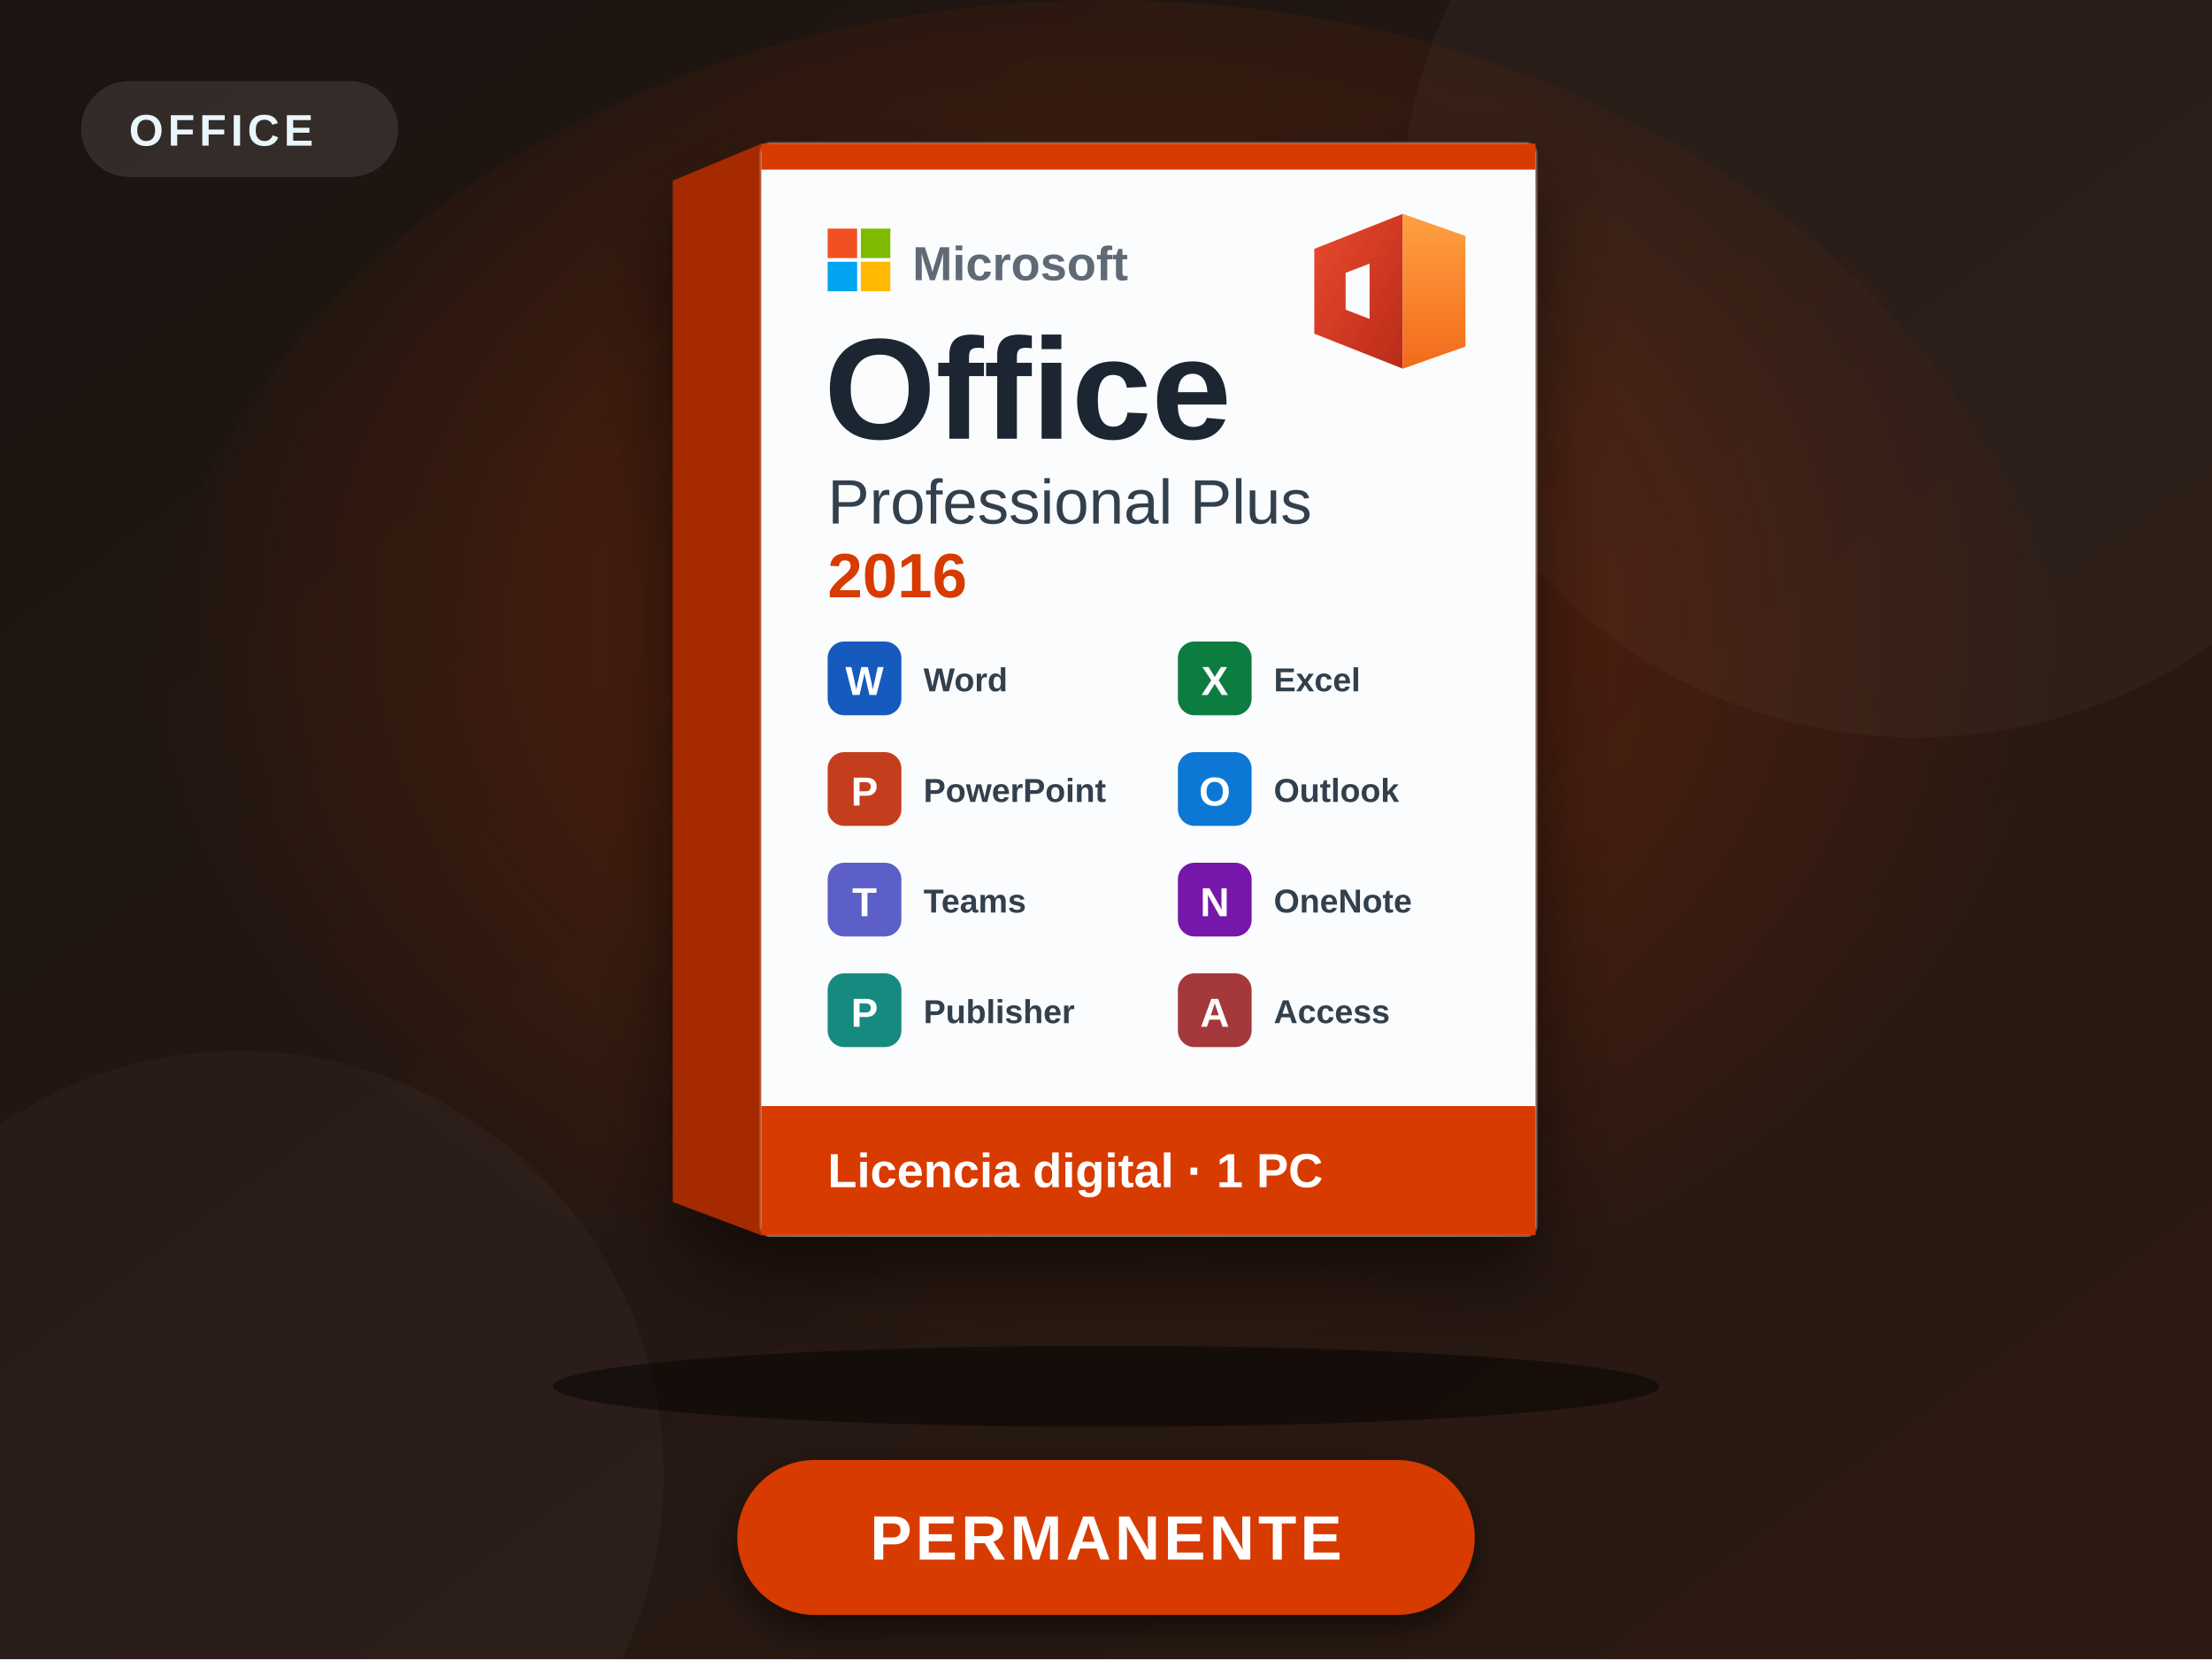
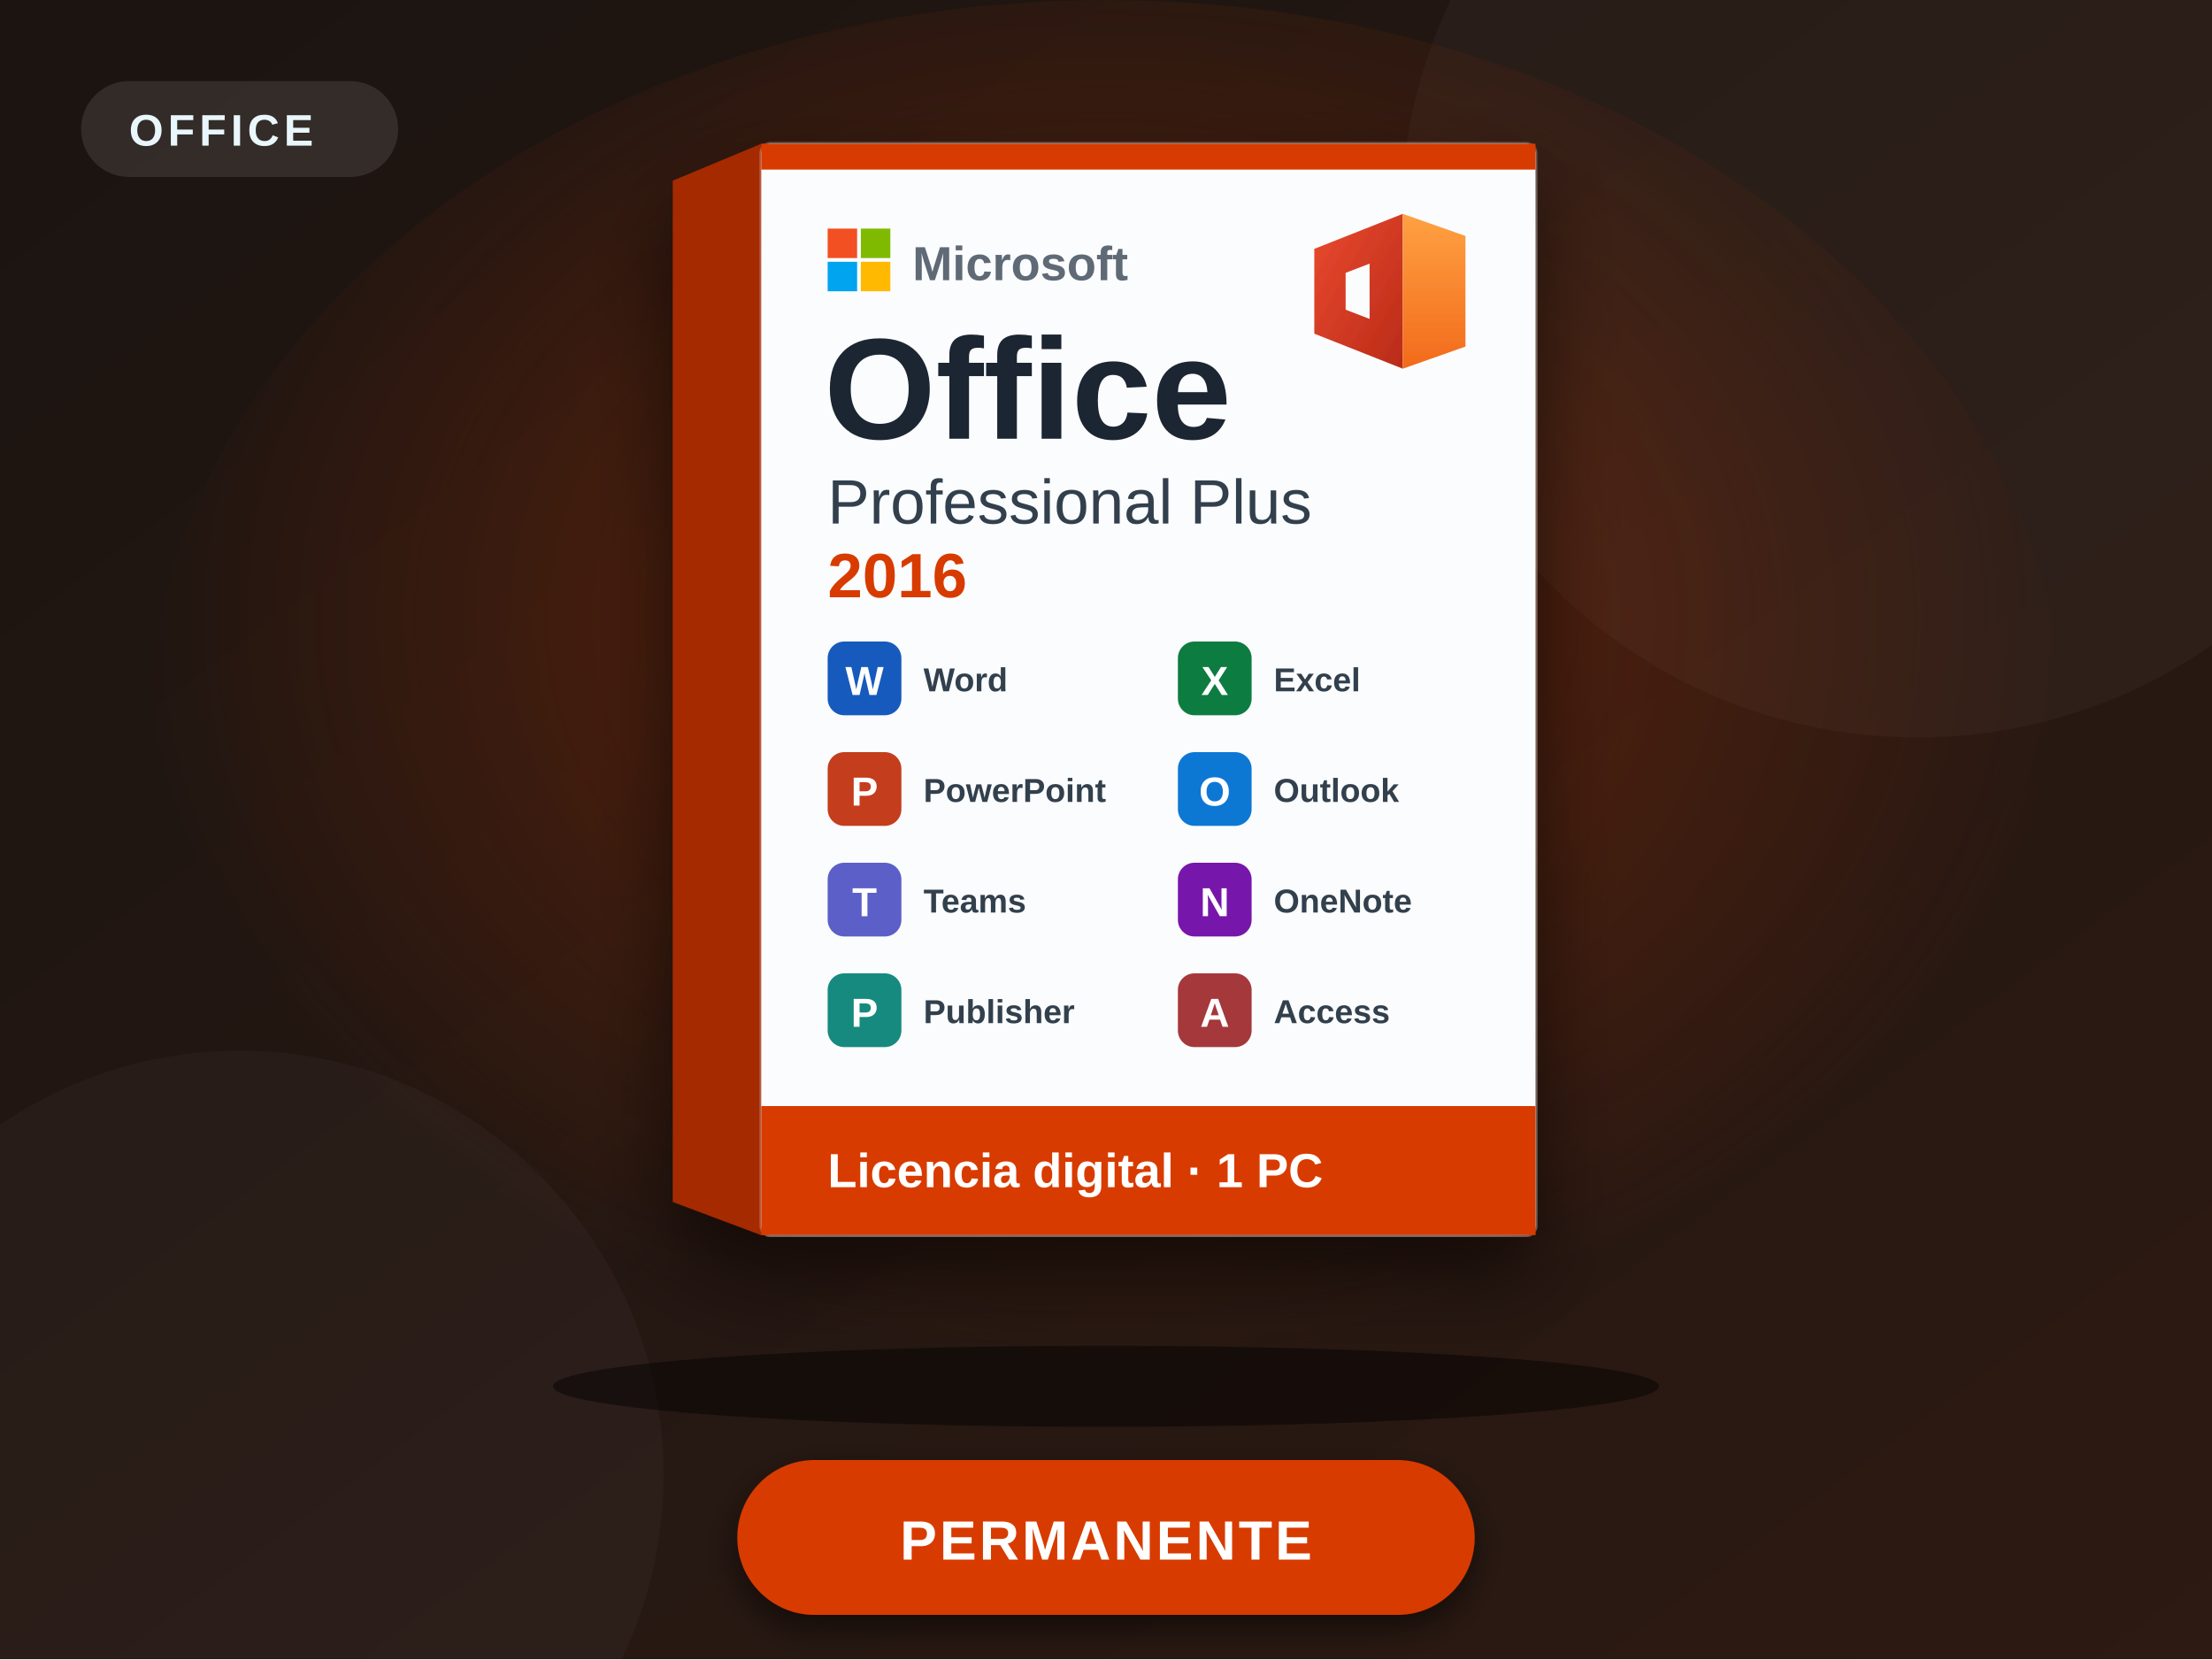
<svg xmlns="http://www.w3.org/2000/svg" viewBox="0 0 1200 900" role="img" aria-label="OFFICE PERMANENTE">
  <defs>
    <linearGradient id="bg" x1="0" y1="0" x2="1" y2="1">
      <stop offset="0" stop-color="#1b1411" />
      <stop offset="1" stop-color="#2d1a12" />
    </linearGradient>
    <radialGradient id="gl" cx=".5" cy=".42" r=".5">
      <stop offset="0" stop-color="#D83B01" stop-opacity="0.38" />
      <stop offset="1" stop-color="#D83B01" stop-opacity="0" />
    </radialGradient>
    <filter id="sh" x="-30%" y="-20%" width="160%" height="160%">
      <feDropShadow dx="0" dy="22" stdDeviation="22" flood-color="#000" flood-opacity="0.6" />
    </filter>
    <filter id="ms" x="-30%" y="-30%" width="160%" height="180%">
      <feDropShadow dx="0" dy="8" stdDeviation="9" flood-color="#000" flood-opacity="0.5" />
    </filter>
  </defs>
  <rect width="1200" height="900" fill="url(#bg)" />
  <circle cx="1040" cy="120" r="280" fill="#ffffff" opacity="0.035" />
  <circle cx="130" cy="800" r="230" fill="#ffffff" opacity="0.03" />
  <ellipse cx="600" cy="400" rx="520" ry="400" fill="url(#gl)" />
  <ellipse cx="600" cy="752" rx="300" ry="22" fill="#000" opacity="0.45" />
  <g filter="url(#sh)">
    <path d="M413 78 L365 98 V652 L413 670Z" fill="#a52c00" />
    <rect x="413" y="78" width="420" height="592" rx="5" fill="#fbfcfd" />
    <path d="M413 78 H833 L583 670 H413Z" fill="#fff" opacity=".10" />
    <rect x="413" y="78" width="420" height="592" rx="5" fill="none" stroke="#ffffff" stroke-opacity="0.22" stroke-width="2" />
    <rect x="413" y="78" width="420" height="14" fill="#D83B01" />
    <g>
      <rect x="449" y="124" width="15.98" height="15.98" fill="#f25022" />
      <rect x="467.02" y="124" width="15.98" height="15.98" fill="#7fba00" />
      <rect x="449" y="142.02" width="15.98" height="15.98" fill="#00a4ef" />
      <rect x="467.02" y="142.02" width="15.98" height="15.98" fill="#ffb900" />
    </g>
    <text x="495" y="152" font-size="26" font-weight="600" fill="#5e6b76" font-family="Segoe UI, Helvetica Neue, Arial, sans-serif">Microsoft</text>
    <text x="447" y="238" font-size="78" font-weight="800" fill="#1c2630" font-family="Segoe UI, Helvetica Neue, Arial, sans-serif">Office</text>
    <text x="449" y="284" font-size="34" font-weight="400" fill="#33414d" font-family="Segoe UI, Helvetica Neue, Arial, sans-serif">Professional Plus</text>
    <text x="449" y="324" font-size="34" font-weight="700" fill="#D83B01" font-family="Segoe UI, Helvetica Neue, Arial, sans-serif">2016</text>
    <rect x="449" y="348" width="40" height="40" rx="9" fill="#185ABD" />
    <text x="469" y="377" text-anchor="middle" font-size="22" font-weight="800" fill="#fff" font-family="Segoe UI, Helvetica Neue, Arial, sans-serif">W</text>
    <text x="501" y="375" font-size="18" font-weight="600" fill="#33414d" font-family="Segoe UI, Helvetica Neue, Arial, sans-serif">Word</text>
    <rect x="639" y="348" width="40" height="40" rx="9" fill="#107C41" />
    <text x="659" y="377" text-anchor="middle" font-size="22" font-weight="800" fill="#fff" font-family="Segoe UI, Helvetica Neue, Arial, sans-serif">X</text>
    <text x="691" y="375" font-size="18" font-weight="600" fill="#33414d" font-family="Segoe UI, Helvetica Neue, Arial, sans-serif">Excel</text>
    <rect x="449" y="408" width="40" height="40" rx="9" fill="#C43E1C" />
    <text x="469" y="437" text-anchor="middle" font-size="22" font-weight="800" fill="#fff" font-family="Segoe UI, Helvetica Neue, Arial, sans-serif">P</text>
    <text x="501" y="435" font-size="18" font-weight="600" fill="#33414d" font-family="Segoe UI, Helvetica Neue, Arial, sans-serif">PowerPoint</text>
    <rect x="639" y="408" width="40" height="40" rx="9" fill="#0F78D4" />
    <text x="659" y="437" text-anchor="middle" font-size="22" font-weight="800" fill="#fff" font-family="Segoe UI, Helvetica Neue, Arial, sans-serif">O</text>
    <text x="691" y="435" font-size="18" font-weight="600" fill="#33414d" font-family="Segoe UI, Helvetica Neue, Arial, sans-serif">Outlook</text>
    <rect x="449" y="468" width="40" height="40" rx="9" fill="#5B5FC7" />
    <text x="469" y="497" text-anchor="middle" font-size="22" font-weight="800" fill="#fff" font-family="Segoe UI, Helvetica Neue, Arial, sans-serif">T</text>
    <text x="501" y="495" font-size="18" font-weight="600" fill="#33414d" font-family="Segoe UI, Helvetica Neue, Arial, sans-serif">Teams</text>
    <rect x="639" y="468" width="40" height="40" rx="9" fill="#7719AA" />
    <text x="659" y="497" text-anchor="middle" font-size="22" font-weight="800" fill="#fff" font-family="Segoe UI, Helvetica Neue, Arial, sans-serif">N</text>
    <text x="691" y="495" font-size="18" font-weight="600" fill="#33414d" font-family="Segoe UI, Helvetica Neue, Arial, sans-serif">OneNote</text>
    <rect x="449" y="528" width="40" height="40" rx="9" fill="#168A7E" />
    <text x="469" y="557" text-anchor="middle" font-size="22" font-weight="800" fill="#fff" font-family="Segoe UI, Helvetica Neue, Arial, sans-serif">P</text>
    <text x="501" y="555" font-size="18" font-weight="600" fill="#33414d" font-family="Segoe UI, Helvetica Neue, Arial, sans-serif">Publisher</text>
    <rect x="639" y="528" width="40" height="40" rx="9" fill="#A4373A" />
    <text x="659" y="557" text-anchor="middle" font-size="22" font-weight="800" fill="#fff" font-family="Segoe UI, Helvetica Neue, Arial, sans-serif">A</text>
    <text x="691" y="555" font-size="18" font-weight="600" fill="#33414d" font-family="Segoe UI, Helvetica Neue, Arial, sans-serif">Access</text>
    <g transform="translate(705 108) scale(1)">
      <defs>
        <linearGradient id="o1b2016" x1="0" y1="0" x2="1" y2="1">
          <stop offset="0" stop-color="#ea4a2f" />
          <stop offset="1" stop-color="#b92b18" />
        </linearGradient>
        <linearGradient id="o2b2016" x1="0" y1="0" x2="0" y2="1">
          <stop offset="0" stop-color="#ffa142" />
          <stop offset="1" stop-color="#f26a1b" />
        </linearGradient>
      </defs>
      <path fill-rule="evenodd" fill="url(#o1b2016)" d="M8 27 L56 8 V92 L8 73 Z M25 40 V60 L38 65 V35 Z" />
      <path fill="url(#o2b2016)" d="M56 8 L90 20 V80 L56 92 Z" />
    </g>
    <rect x="413" y="600" width="420" height="70" fill="#D83B01" />
    <text x="449" y="644" font-size="26" font-weight="700" fill="#fff" font-family="Segoe UI, Helvetica Neue, Arial, sans-serif">Licencia digital · 1 PC</text>
  </g>
  <g font-family="Segoe UI, Helvetica Neue, Arial, sans-serif" font-weight="800">
    <rect x="44" y="44" rx="26" width="172" height="52" fill="#ffffff" opacity="0.1" />
    <text x="70" y="79" font-size="24" letter-spacing="2.4" fill="#e9f6fb">OFFICE</text>
    <rect x="400" y="792" rx="42" width="400" height="84" fill="#D83B01" filter="url(#ms)" />
-     <text x="600" y="846" text-anchor="middle" font-size="34" letter-spacing="2" fill="#fff">PERMANENTE</text>
+     <text x="600" y="846" text-anchor="middle" font-size="30" letter-spacing="1.5" fill="#fff">PERMANENTE</text>
  </g>
</svg>
